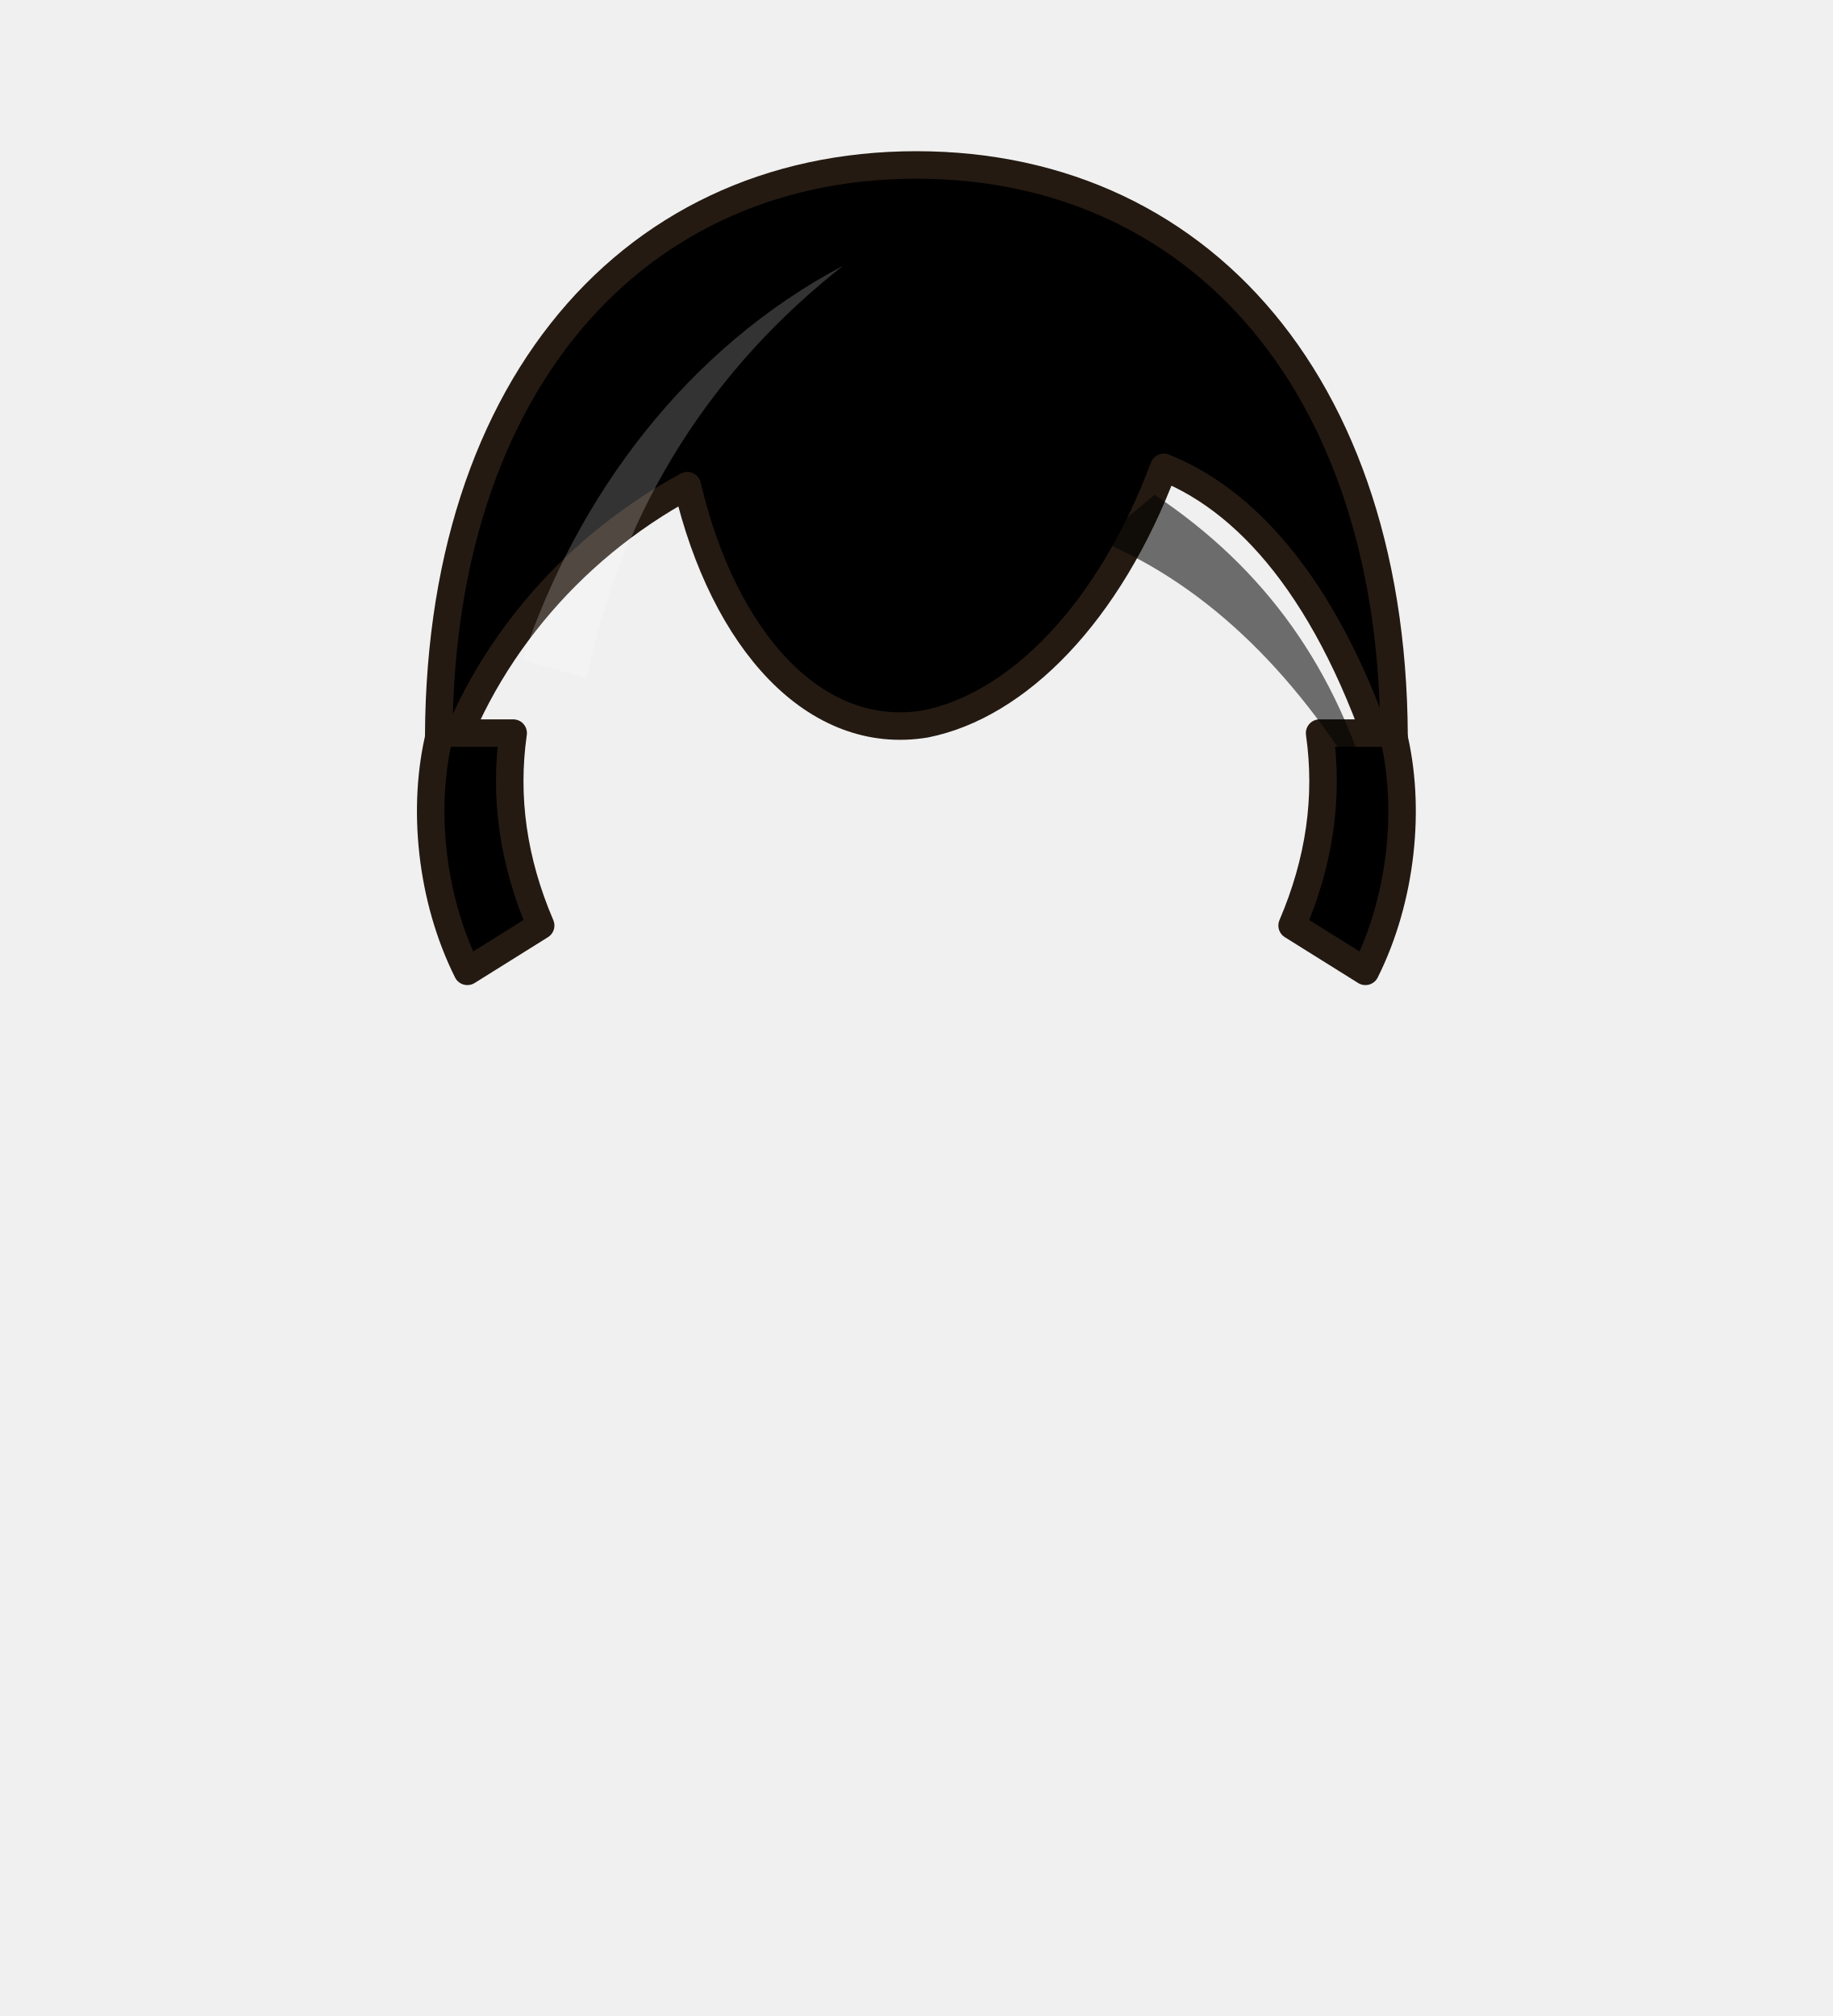
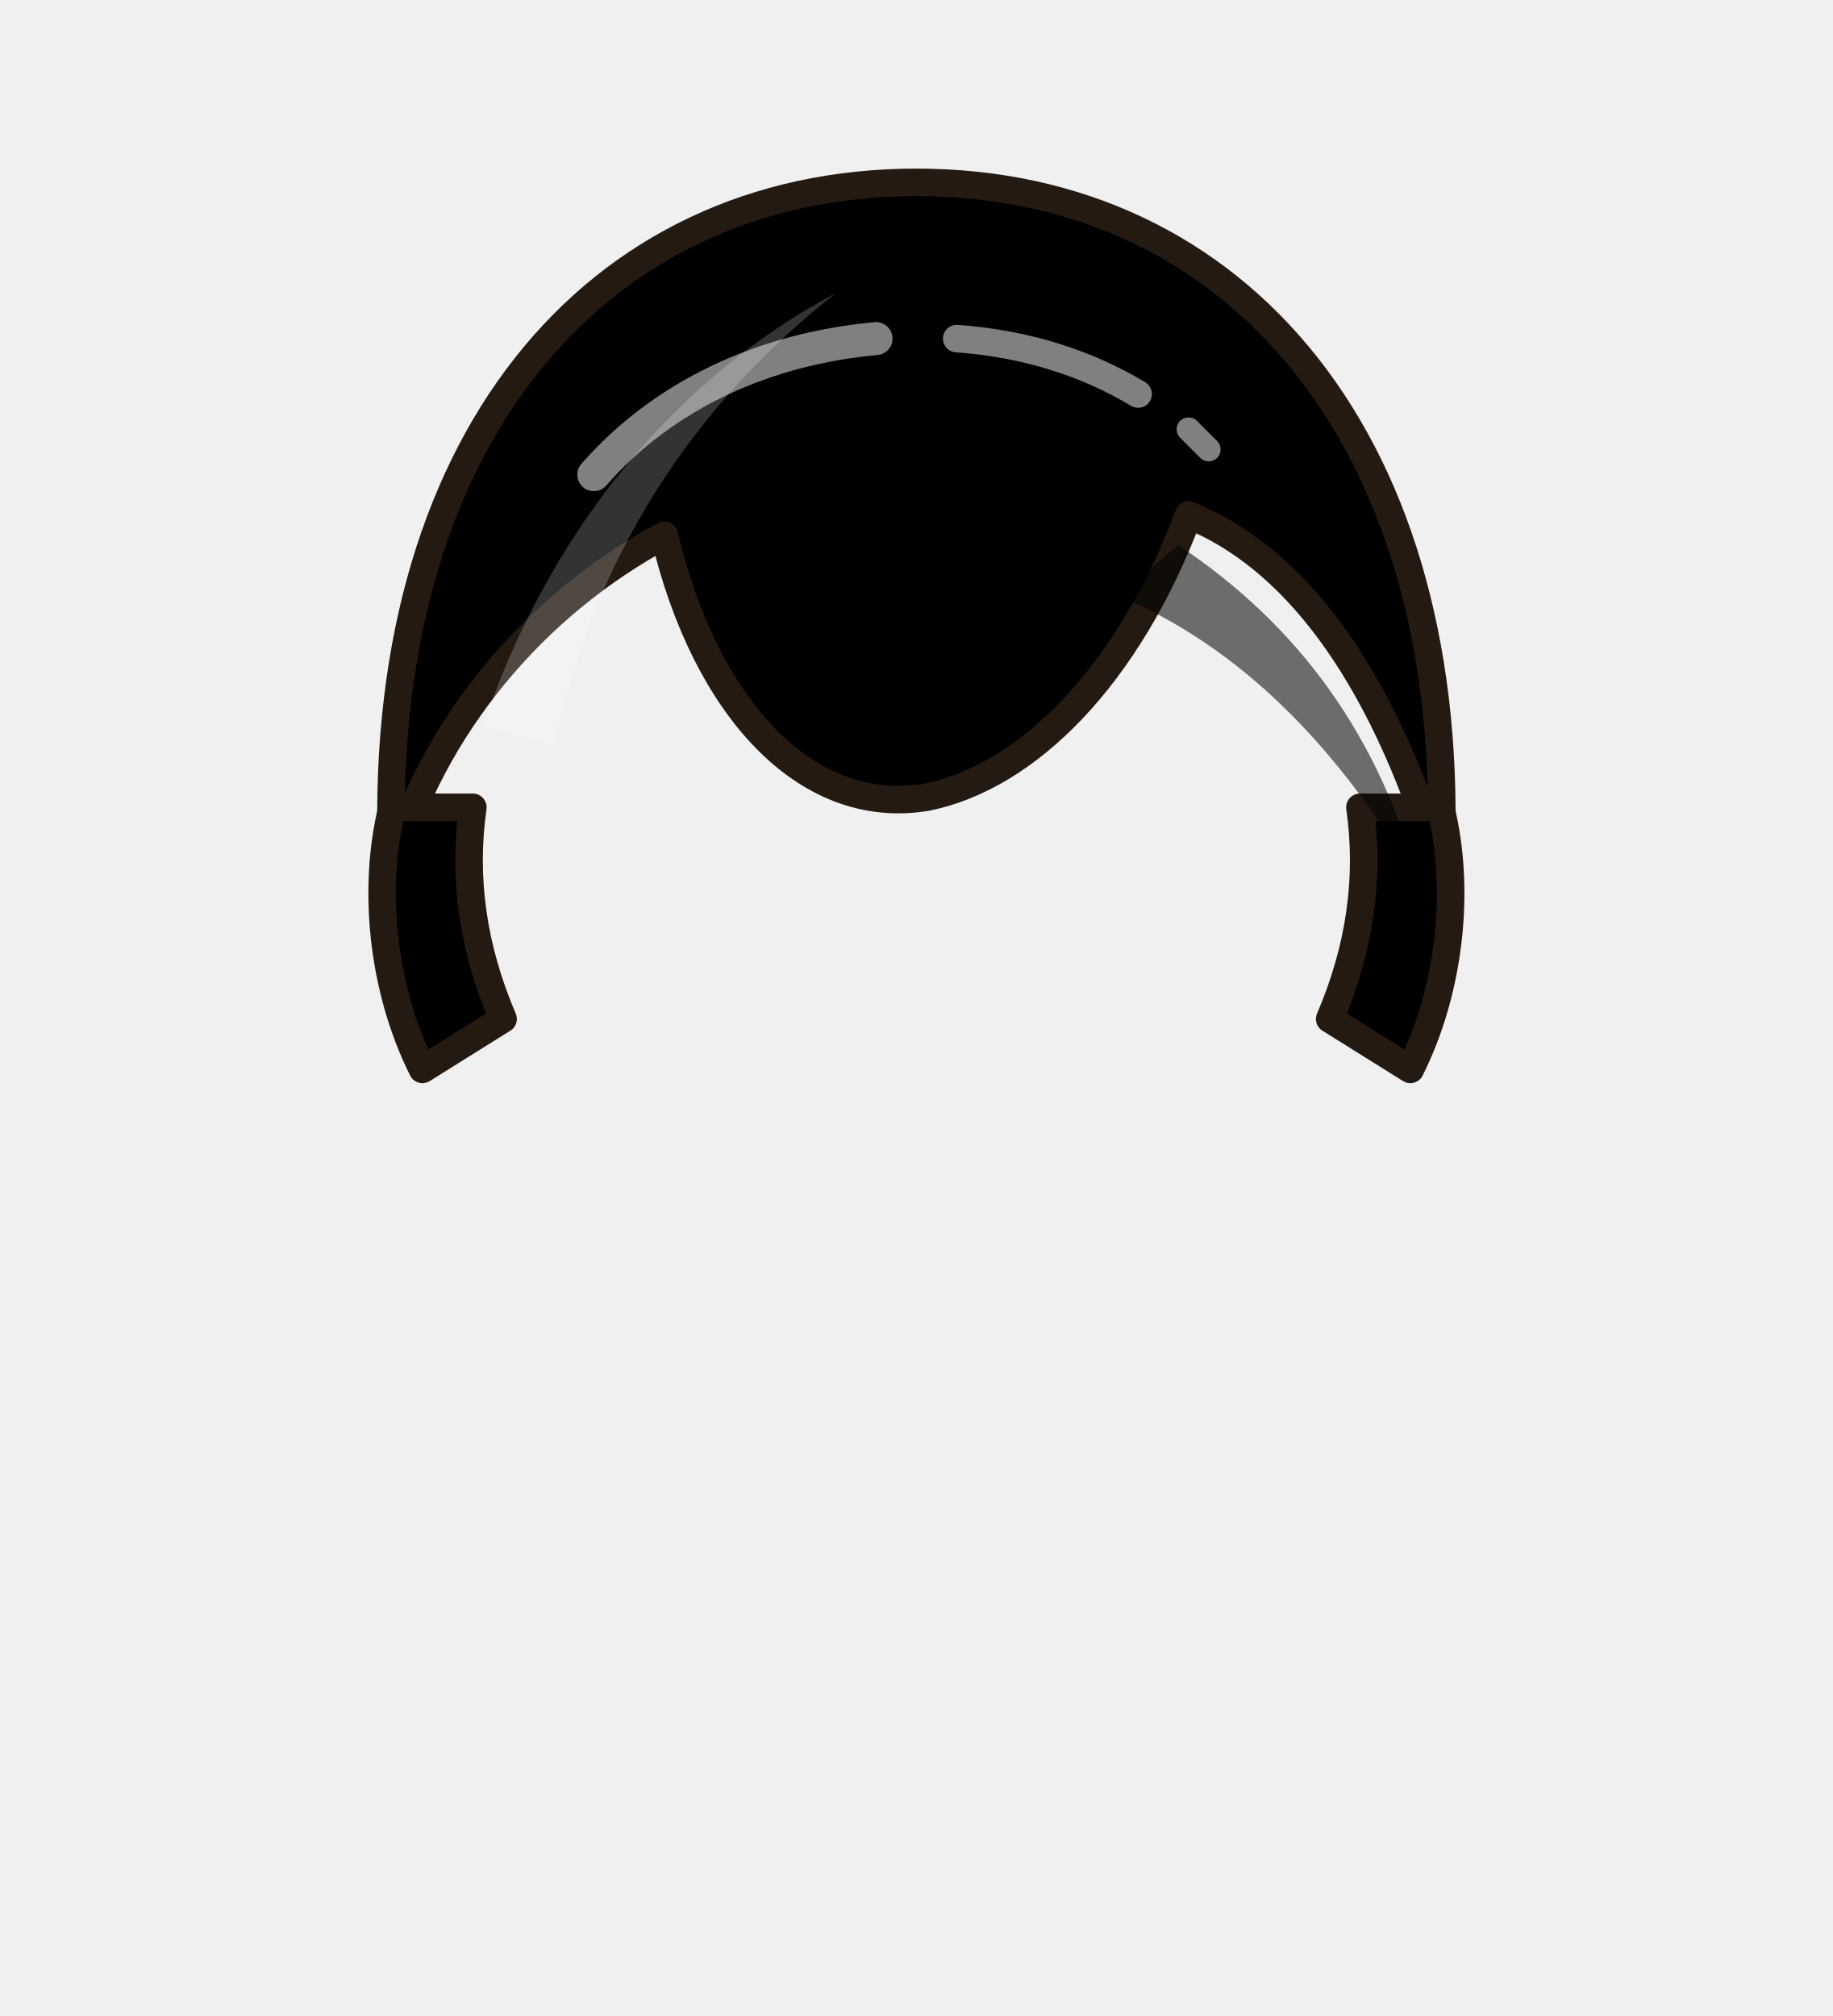
<svg xmlns="http://www.w3.org/2000/svg" width="200" height="220" viewBox="0 0 200 220">
-   <g stroke="#241a12" stroke-width="3" stroke-linejoin="round" stroke-linecap="round">
-     <path d="M48 86 C46 44 68 18 100 18 C132 18 154 44 152 86 C146 66 137 55 127 51 C121 67 111 77 101 79 C89 81 79 70 75 53 C62 60 52 72 48 86 Z" fill="{{hair}}" />
-     <path d="M48 80 C46 88 47 98 51 106 L59 101 C56 94 55 87 56 80 Z" fill="{{hair}}" />
-     <path d="M152 80 C154 88 153 98 149 106 L141 101 C144 94 145 87 144 80 Z" fill="{{hair}}" />
-   </g>
-   <g stroke="none">
-     <path d="M57 72 C63 54 75 38 92 29 C78 40 68 55 64 74 Z" fill="#ffffff" opacity="0.2" />
-     <path d="M126 54 C138 62 146 73 150 88 C142 74 132 64 120 59 Z" fill="{{hairDark}}" opacity="0.55" />
-   </g>
-   <g fill="none" stroke="{{hairDark}}" stroke-width="2.4" stroke-linecap="round">
-     <path d="M62 68 C74 56 90 52 104 59" />
-     <path d="M84 50 C92 62 106 70 122 64" />
-     <path d="M59 88 C60 94 62 99 65 103" />
-     <path d="M141 88 C140 94 138 99 135 103" />
+   <g transform="translate(100 164) scale(1.1) translate(-100 -149)">
+     <g stroke="#241a12" stroke-width="2.73" stroke-linejoin="round" stroke-linecap="round">
+       <path d="M48 86 C46 44 68 18 100 18 C132 18 154 44 152 86 C146 66 137 55 127 51 C121 67 111 77 101 79 C89 81 79 70 75 53 C62 60 52 72 48 86 Z" fill="{{hair}}" />
+       <path d="M48 80 C46 88 47 98 51 106 L59 101 C56 94 55 87 56 80 Z" fill="{{hair}}" />
+       <path d="M152 80 C154 88 153 98 149 106 L141 101 C144 94 145 87 144 80 Z" fill="{{hair}}" />
+     </g>
+     <g stroke="none">
+       <path d="M57 72 C63 54 75 38 92 29 C78 40 68 55 64 74 Z" fill="#ffffff" opacity="0.2" />
+       <path d="M126 54 C138 62 146 73 150 88 C142 74 132 64 120 59 Z" fill="{{hairDark}}" opacity="0.55" />
+     </g>
+     <g fill="none" stroke="{{hairDark}}" stroke-width="2.18" stroke-linecap="round">
+       <path d="M64 62 C70 52 80 45 92 42" />
+       <path d="M84 50 C92 62 106 70 122 64" />
+       <path d="M59 88 C60 94 62 99 65 103" />
+       <path d="M141 88 C140 94 138 99 135 103" />
+     </g>
+     <g fill="none" stroke="#ffffff" stroke-linecap="round" opacity="0.5">
+       <path d="M68 47 C75 39 85 34.5 96 33.5" stroke-width="3.27" />
+       <path d="M104 33.5 C111 34 117 36 122 39" stroke-width="2.73" />
+       <path d="M127 42.5 L129 44.5" stroke-width="2.36" />
+     </g>
  </g>
</svg>
